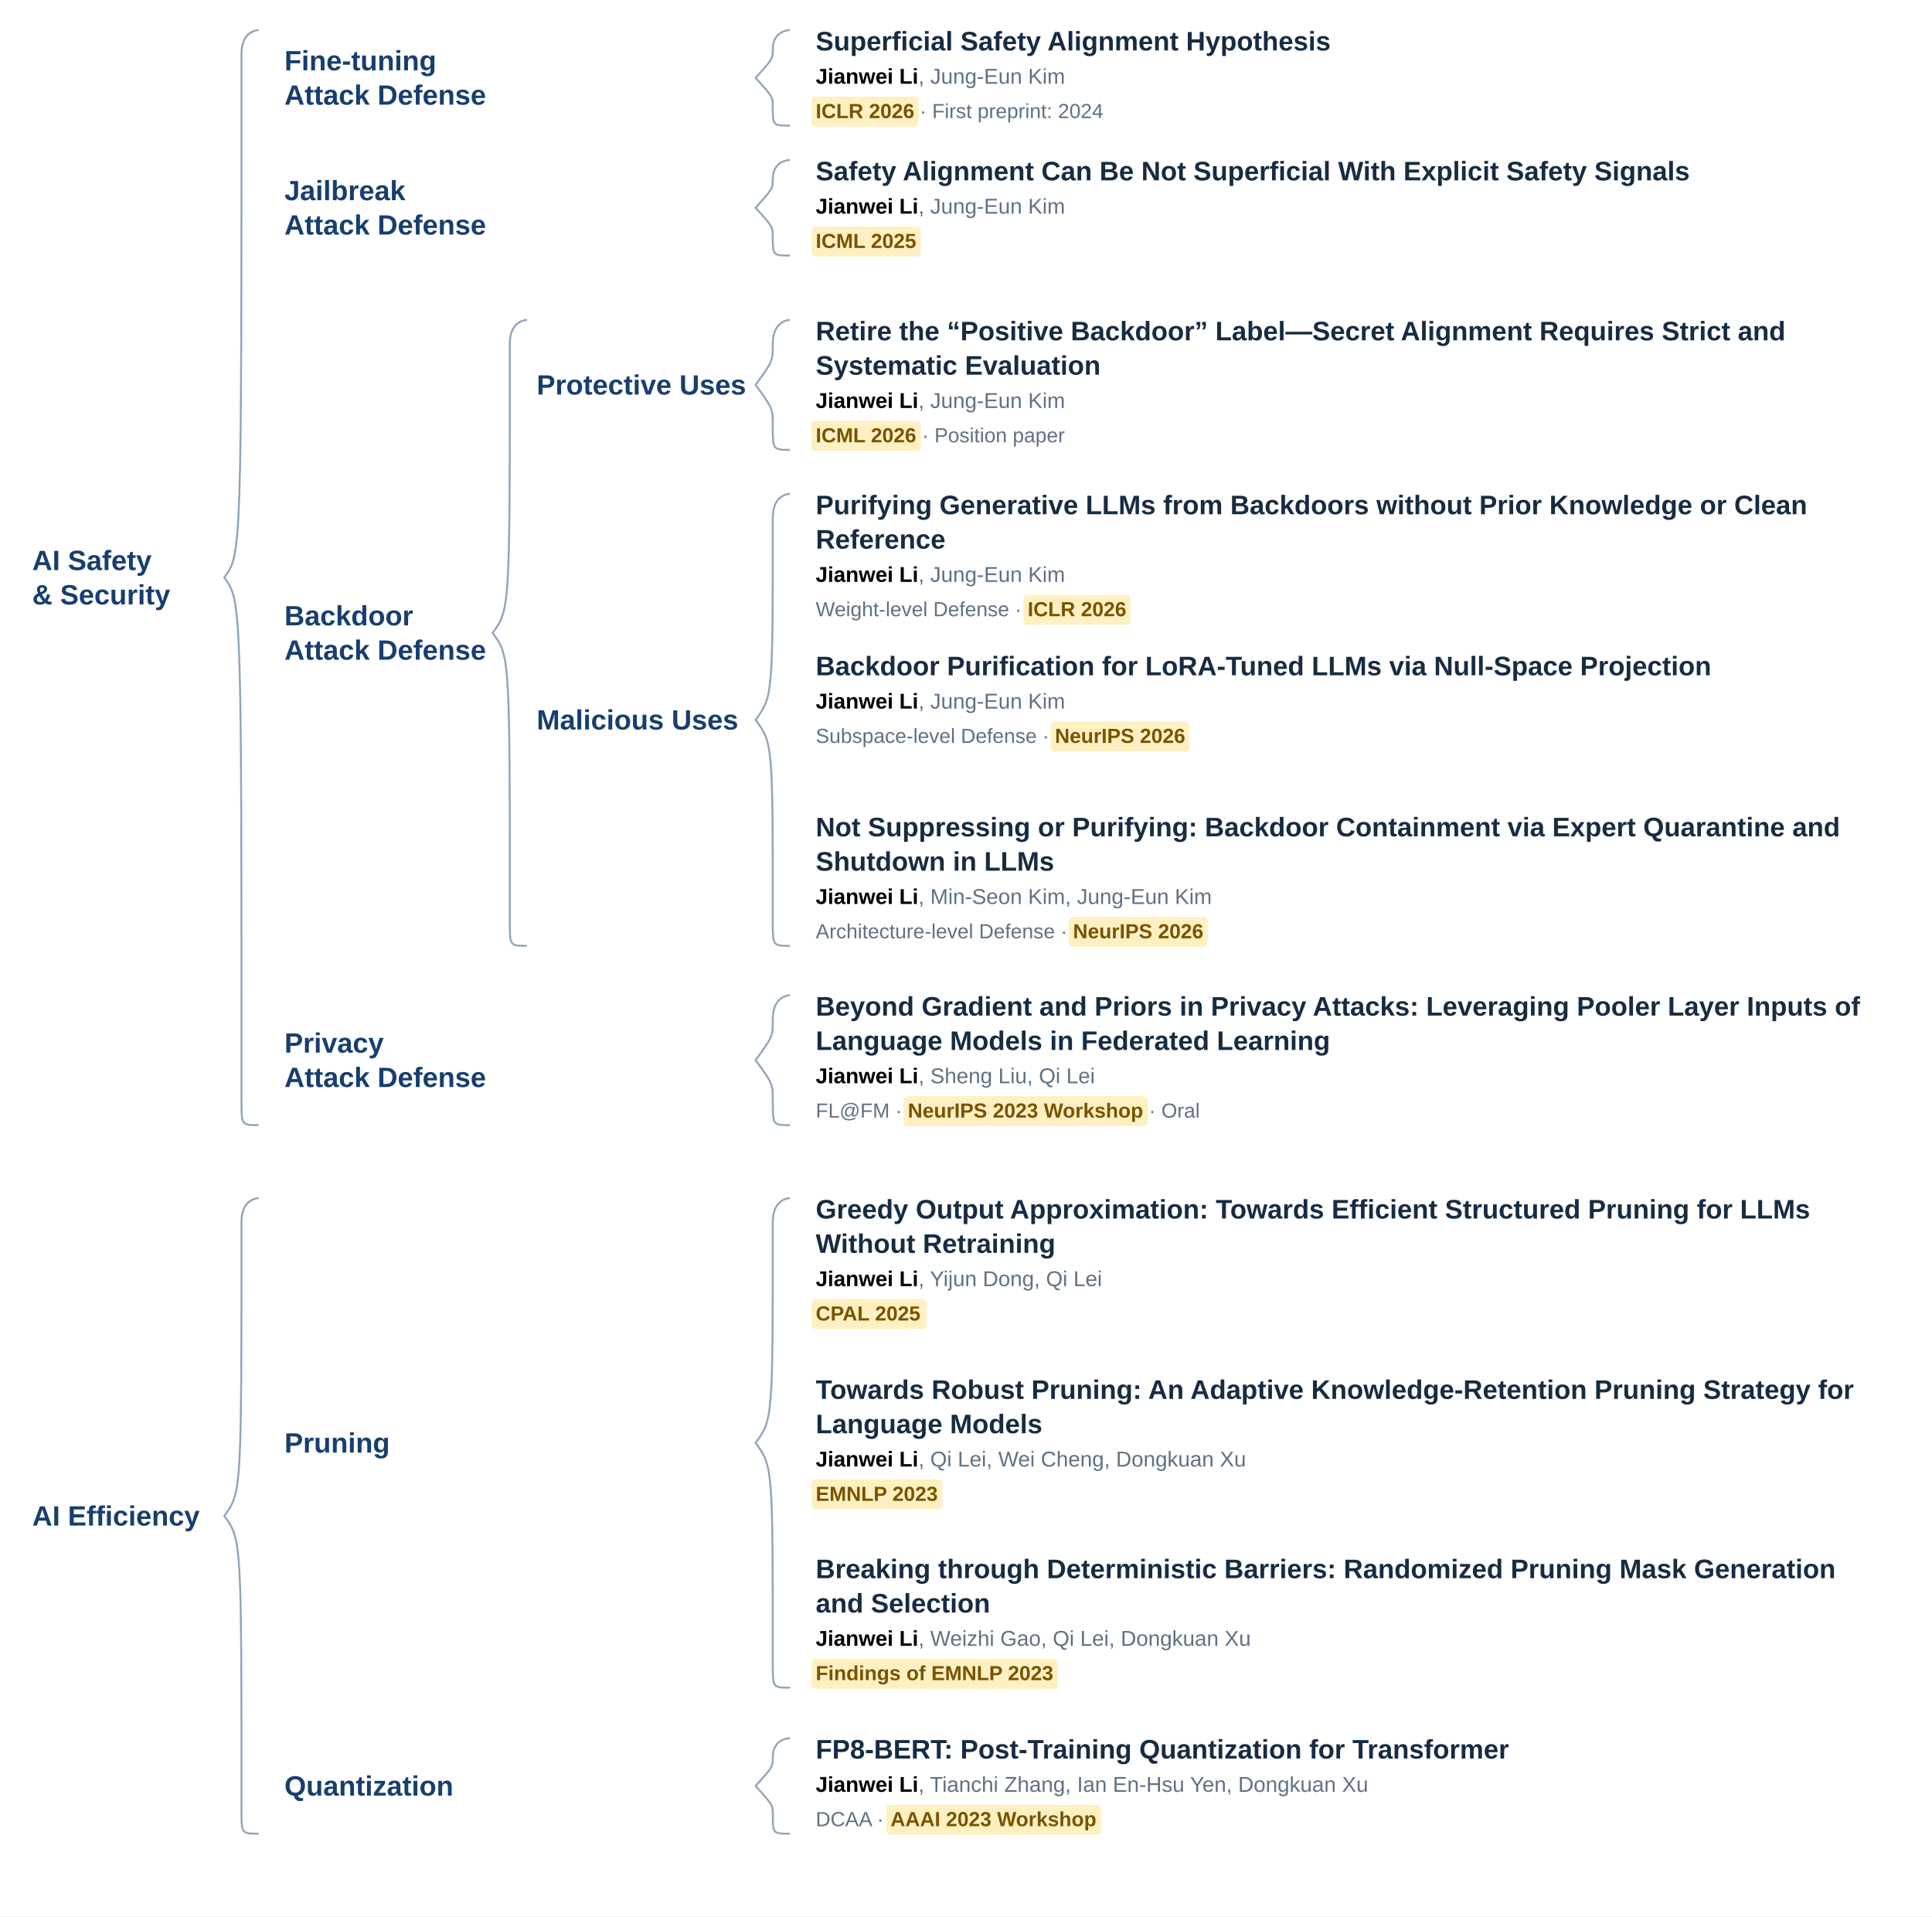
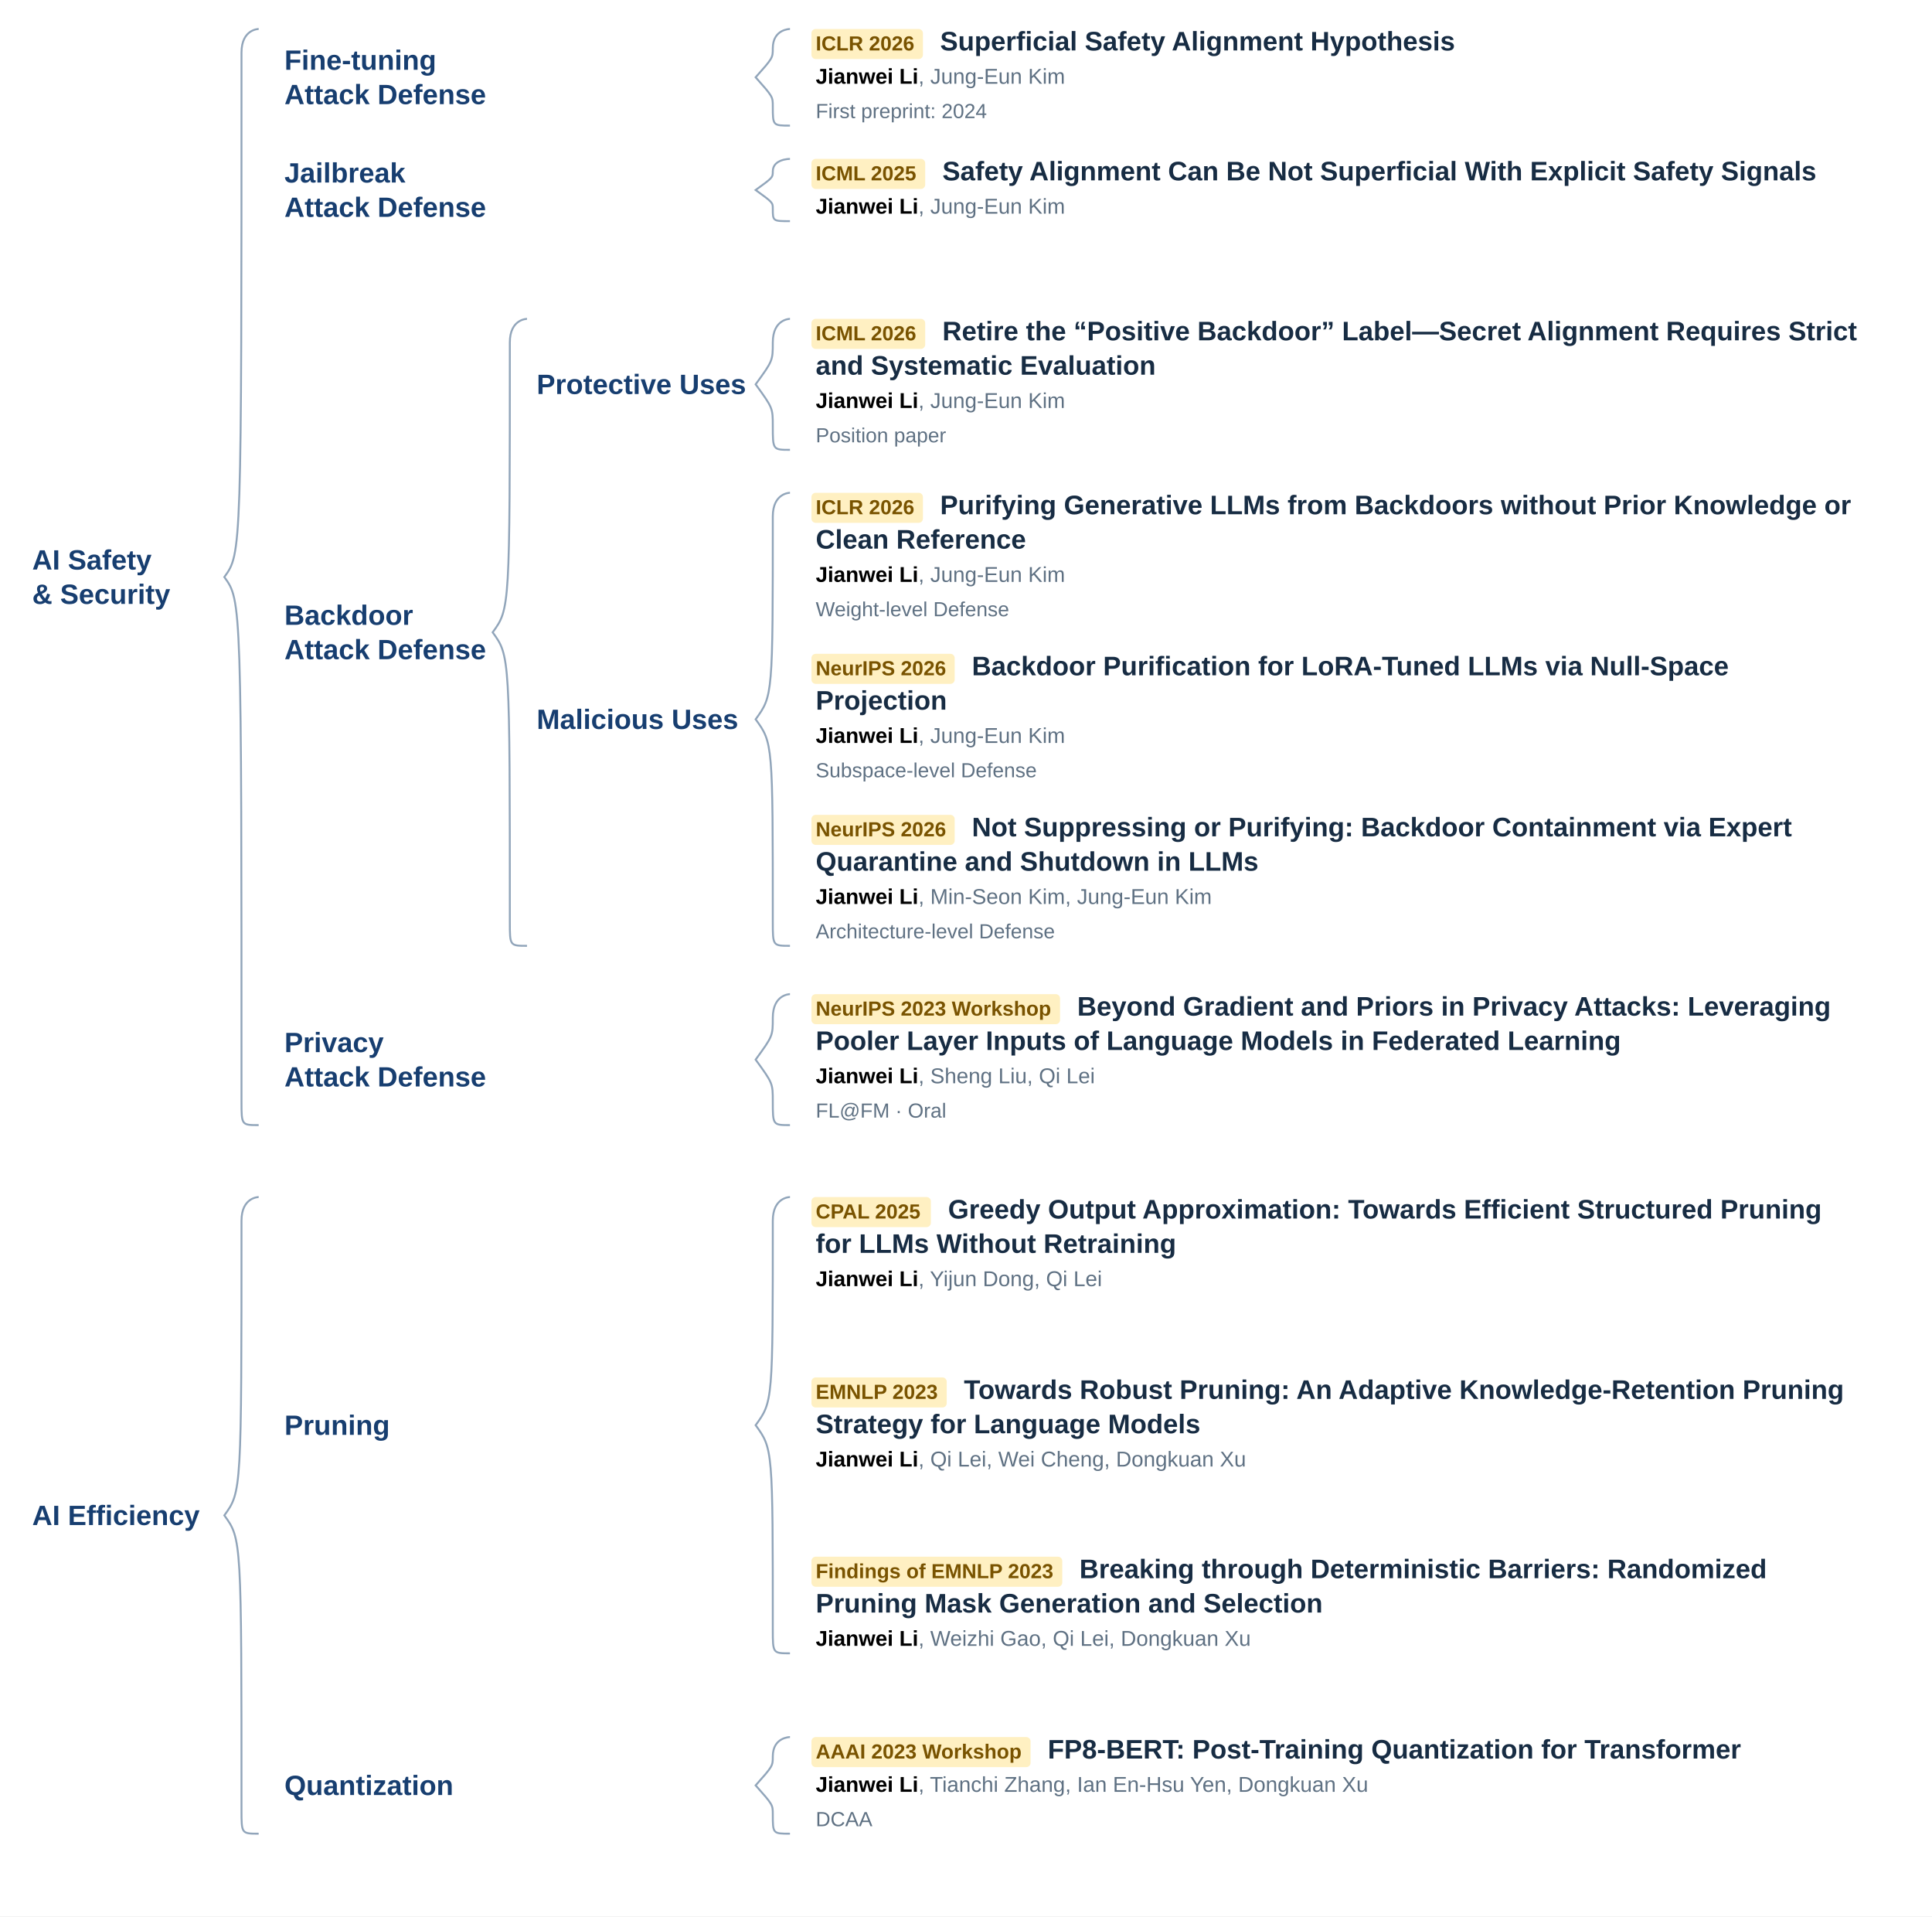
<svg xmlns="http://www.w3.org/2000/svg" width="1800" height="1785" viewBox="0 0 1800 1785" role="img" aria-labelledby="title desc">
  <rect x="0" y="0" width="1800" height="1785" rx="0" fill="#FFFFFF" stroke="none" />
-   <text x="760" y="47" font-family="Arial, Helvetica, sans-serif" font-size="25" font-weight="700" fill="#172C43">Superficial Safety Alignment Hypothesis</text>
+   <rect x="756" y="27" width="103.874" height="28" rx="4" fill="#FFF0C2" stroke="none" />
+   <text x="760" y="47" font-family="Arial, Helvetica, sans-serif" font-size="19" font-weight="700" fill="#795300">ICLR 2026</text>
+   <text x="875.874" y="47" font-family="Arial, Helvetica, sans-serif" font-size="25" font-weight="700" fill="#172C43">Superficial Safety Alignment Hypothesis</text>
  <text x="760" y="78" font-family="Arial, Helvetica, sans-serif" font-size="20" font-weight="400" fill="#5F7183" />
  <text x="760.0" y="78" font-family="Arial, Helvetica, sans-serif" font-size="20" font-weight="700" fill="#000000">Jianwei Li</text>
  <text x="855.586" y="78" font-family="Arial, Helvetica, sans-serif" font-size="20" font-weight="400" fill="#5F7183">, Jung-Eun Kim</text>
-   <text x="760" y="110" font-family="Arial, Helvetica, sans-serif" font-size="19" font-weight="400" fill="#5F7183" />
-   <rect x="756.0" y="90" width="99.874" height="28" rx="4" fill="#FFF0C2" stroke="none" />
-   <text x="760.0" y="110" font-family="Arial, Helvetica, sans-serif" font-size="19" font-weight="700" fill="#795300">ICLR 2026</text>
-   <text x="856.874" y="110" font-family="Arial, Helvetica, sans-serif" font-size="19" font-weight="400" fill="#5F7183"> · First preprint: 2024</text>
-   <text x="760" y="168" font-family="Arial, Helvetica, sans-serif" font-size="25" font-weight="700" fill="#172C43">Safety Alignment Can Be Not Superficial With Explicit Safety Signals</text>
+   <text x="760" y="110" font-family="Arial, Helvetica, sans-serif" font-size="19" font-weight="400" fill="#5F7183">First preprint: 2024</text>
+   <rect x="756" y="148" width="105.979" height="28" rx="4" fill="#FFF0C2" stroke="none" />
+   <text x="760" y="168" font-family="Arial, Helvetica, sans-serif" font-size="19" font-weight="700" fill="#795300">ICML 2025</text>
+   <text x="877.979" y="168" font-family="Arial, Helvetica, sans-serif" font-size="25" font-weight="700" fill="#172C43">Safety Alignment Can Be Not Superficial With Explicit Safety Signals</text>
  <text x="760" y="199" font-family="Arial, Helvetica, sans-serif" font-size="20" font-weight="400" fill="#5F7183" />
  <text x="760.0" y="199" font-family="Arial, Helvetica, sans-serif" font-size="20" font-weight="700" fill="#000000">Jianwei Li</text>
  <text x="855.586" y="199" font-family="Arial, Helvetica, sans-serif" font-size="20" font-weight="400" fill="#5F7183">, Jung-Eun Kim</text>
-   <text x="760" y="231" font-family="Arial, Helvetica, sans-serif" font-size="19" font-weight="400" fill="#5F7183" />
-   <rect x="756.0" y="211" width="101.979" height="28" rx="4" fill="#FFF0C2" stroke="none" />
-   <text x="760.0" y="231" font-family="Arial, Helvetica, sans-serif" font-size="19" font-weight="700" fill="#795300">ICML 2025</text>
-   <text x="858.979" y="231" font-family="Arial, Helvetica, sans-serif" font-size="19" font-weight="400" fill="#5F7183" />
-   <text x="760" y="317" font-family="Arial, Helvetica, sans-serif" font-size="25" font-weight="700" fill="#172C43">Retire the “Positive Backdoor” Label—Secret Alignment Requires Strict and</text>
-   <text x="760" y="349" font-family="Arial, Helvetica, sans-serif" font-size="25" font-weight="700" fill="#172C43">Systematic Evaluation</text>
+   <rect x="756" y="297" width="105.979" height="28" rx="4" fill="#FFF0C2" stroke="none" />
+   <text x="760" y="317" font-family="Arial, Helvetica, sans-serif" font-size="19" font-weight="700" fill="#795300">ICML 2026</text>
+   <text x="877.979" y="317" font-family="Arial, Helvetica, sans-serif" font-size="25" font-weight="700" fill="#172C43">Retire the “Positive Backdoor” Label—Secret Alignment Requires Strict</text>
+   <text x="760" y="349" font-family="Arial, Helvetica, sans-serif" font-size="25" font-weight="700" fill="#172C43">and Systematic Evaluation</text>
  <text x="760" y="380" font-family="Arial, Helvetica, sans-serif" font-size="20" font-weight="400" fill="#5F7183" />
  <text x="760.0" y="380" font-family="Arial, Helvetica, sans-serif" font-size="20" font-weight="700" fill="#000000">Jianwei Li</text>
  <text x="855.586" y="380" font-family="Arial, Helvetica, sans-serif" font-size="20" font-weight="400" fill="#5F7183">, Jung-Eun Kim</text>
-   <text x="760" y="412" font-family="Arial, Helvetica, sans-serif" font-size="19" font-weight="400" fill="#5F7183" />
-   <rect x="756.0" y="392" width="101.979" height="28" rx="4" fill="#FFF0C2" stroke="none" />
-   <text x="760.0" y="412" font-family="Arial, Helvetica, sans-serif" font-size="19" font-weight="700" fill="#795300">ICML 2026</text>
-   <text x="858.979" y="412" font-family="Arial, Helvetica, sans-serif" font-size="19" font-weight="400" fill="#5F7183"> · Position paper</text>
-   <text x="760" y="479" font-family="Arial, Helvetica, sans-serif" font-size="25" font-weight="700" fill="#172C43">Purifying Generative LLMs from Backdoors without Prior Knowledge or Clean</text>
-   <text x="760" y="511" font-family="Arial, Helvetica, sans-serif" font-size="25" font-weight="700" fill="#172C43">Reference</text>
+   <text x="760" y="412" font-family="Arial, Helvetica, sans-serif" font-size="19" font-weight="400" fill="#5F7183">Position paper</text>
+   <rect x="756" y="459" width="103.874" height="28" rx="4" fill="#FFF0C2" stroke="none" />
+   <text x="760" y="479" font-family="Arial, Helvetica, sans-serif" font-size="19" font-weight="700" fill="#795300">ICLR 2026</text>
+   <text x="875.874" y="479" font-family="Arial, Helvetica, sans-serif" font-size="25" font-weight="700" fill="#172C43">Purifying Generative LLMs from Backdoors without Prior Knowledge or</text>
+   <text x="760" y="511" font-family="Arial, Helvetica, sans-serif" font-size="25" font-weight="700" fill="#172C43">Clean Reference</text>
  <text x="760" y="542" font-family="Arial, Helvetica, sans-serif" font-size="20" font-weight="400" fill="#5F7183" />
  <text x="760.0" y="542" font-family="Arial, Helvetica, sans-serif" font-size="20" font-weight="700" fill="#000000">Jianwei Li</text>
  <text x="855.586" y="542" font-family="Arial, Helvetica, sans-serif" font-size="20" font-weight="400" fill="#5F7183">, Jung-Eun Kim</text>
-   <text x="760" y="574" font-family="Arial, Helvetica, sans-serif" font-size="19" font-weight="400" fill="#5F7183">Weight-level Defense · </text>
-   <rect x="953.468" y="554" width="99.874" height="28" rx="4" fill="#FFF0C2" stroke="none" />
-   <text x="957.468" y="574" font-family="Arial, Helvetica, sans-serif" font-size="19" font-weight="700" fill="#795300">ICLR 2026</text>
-   <text x="1054.342" y="574" font-family="Arial, Helvetica, sans-serif" font-size="19" font-weight="400" fill="#5F7183" />
-   <text x="760" y="629" font-family="Arial, Helvetica, sans-serif" font-size="25" font-weight="700" fill="#172C43">Backdoor Purification for LoRA-Tuned LLMs via Null-Space Projection</text>
-   <text x="760" y="660" font-family="Arial, Helvetica, sans-serif" font-size="20" font-weight="400" fill="#5F7183" />
-   <text x="760.0" y="660" font-family="Arial, Helvetica, sans-serif" font-size="20" font-weight="700" fill="#000000">Jianwei Li</text>
-   <text x="855.586" y="660" font-family="Arial, Helvetica, sans-serif" font-size="20" font-weight="400" fill="#5F7183">, Jung-Eun Kim</text>
-   <text x="760" y="692" font-family="Arial, Helvetica, sans-serif" font-size="19" font-weight="400" fill="#5F7183">Subspace-level Defense · </text>
-   <rect x="978.842" y="672" width="129.459" height="28" rx="4" fill="#FFF0C2" stroke="none" />
-   <text x="982.842" y="692" font-family="Arial, Helvetica, sans-serif" font-size="19" font-weight="700" fill="#795300">NeurIPS 2026</text>
-   <text x="1109.301" y="692" font-family="Arial, Helvetica, sans-serif" font-size="19" font-weight="400" fill="#5F7183" />
-   <text x="760" y="779" font-family="Arial, Helvetica, sans-serif" font-size="25" font-weight="700" fill="#172C43">Not Suppressing or Purifying: Backdoor Containment via Expert Quarantine and</text>
-   <text x="760" y="811" font-family="Arial, Helvetica, sans-serif" font-size="25" font-weight="700" fill="#172C43">Shutdown in LLMs</text>
+   <text x="760" y="574" font-family="Arial, Helvetica, sans-serif" font-size="19" font-weight="400" fill="#5F7183">Weight-level Defense</text>
+   <rect x="756" y="609" width="133.459" height="28" rx="4" fill="#FFF0C2" stroke="none" />
+   <text x="760" y="629" font-family="Arial, Helvetica, sans-serif" font-size="19" font-weight="700" fill="#795300">NeurIPS 2026</text>
+   <text x="905.459" y="629" font-family="Arial, Helvetica, sans-serif" font-size="25" font-weight="700" fill="#172C43">Backdoor Purification for LoRA-Tuned LLMs via Null-Space</text>
+   <text x="760" y="661" font-family="Arial, Helvetica, sans-serif" font-size="25" font-weight="700" fill="#172C43">Projection</text>
+   <text x="760" y="692" font-family="Arial, Helvetica, sans-serif" font-size="20" font-weight="400" fill="#5F7183" />
+   <text x="760.0" y="692" font-family="Arial, Helvetica, sans-serif" font-size="20" font-weight="700" fill="#000000">Jianwei Li</text>
+   <text x="855.586" y="692" font-family="Arial, Helvetica, sans-serif" font-size="20" font-weight="400" fill="#5F7183">, Jung-Eun Kim</text>
+   <text x="760" y="724" font-family="Arial, Helvetica, sans-serif" font-size="19" font-weight="400" fill="#5F7183">Subspace-level Defense</text>
+   <rect x="756" y="759" width="133.459" height="28" rx="4" fill="#FFF0C2" stroke="none" />
+   <text x="760" y="779" font-family="Arial, Helvetica, sans-serif" font-size="19" font-weight="700" fill="#795300">NeurIPS 2026</text>
+   <text x="905.459" y="779" font-family="Arial, Helvetica, sans-serif" font-size="25" font-weight="700" fill="#172C43">Not Suppressing or Purifying: Backdoor Containment via Expert</text>
+   <text x="760" y="811" font-family="Arial, Helvetica, sans-serif" font-size="25" font-weight="700" fill="#172C43">Quarantine and Shutdown in LLMs</text>
  <text x="760" y="842" font-family="Arial, Helvetica, sans-serif" font-size="20" font-weight="400" fill="#5F7183" />
  <text x="760.0" y="842" font-family="Arial, Helvetica, sans-serif" font-size="20" font-weight="700" fill="#000000">Jianwei Li</text>
  <text x="855.586" y="842" font-family="Arial, Helvetica, sans-serif" font-size="20" font-weight="400" fill="#5F7183">, Min-Seon Kim, Jung-Eun Kim</text>
-   <text x="760" y="874" font-family="Arial, Helvetica, sans-serif" font-size="19" font-weight="400" fill="#5F7183">Architecture-level Defense · </text>
-   <rect x="995.708" y="854" width="129.459" height="28" rx="4" fill="#FFF0C2" stroke="none" />
-   <text x="999.708" y="874" font-family="Arial, Helvetica, sans-serif" font-size="19" font-weight="700" fill="#795300">NeurIPS 2026</text>
-   <text x="1126.167" y="874" font-family="Arial, Helvetica, sans-serif" font-size="19" font-weight="400" fill="#5F7183" />
-   <text x="760" y="946" font-family="Arial, Helvetica, sans-serif" font-size="25" font-weight="700" fill="#172C43">Beyond Gradient and Priors in Privacy Attacks: Leveraging Pooler Layer Inputs of</text>
-   <text x="760" y="978" font-family="Arial, Helvetica, sans-serif" font-size="25" font-weight="700" fill="#172C43">Language Models in Federated Learning</text>
+   <text x="760" y="874" font-family="Arial, Helvetica, sans-serif" font-size="19" font-weight="400" fill="#5F7183">Architecture-level Defense</text>
+   <rect x="756" y="926" width="231.623" height="28" rx="4" fill="#FFF0C2" stroke="none" />
+   <text x="760" y="946" font-family="Arial, Helvetica, sans-serif" font-size="19" font-weight="700" fill="#795300">NeurIPS 2023 Workshop</text>
+   <text x="1003.623" y="946" font-family="Arial, Helvetica, sans-serif" font-size="25" font-weight="700" fill="#172C43">Beyond Gradient and Priors in Privacy Attacks: Leveraging</text>
+   <text x="760" y="978" font-family="Arial, Helvetica, sans-serif" font-size="25" font-weight="700" fill="#172C43">Pooler Layer Inputs of Language Models in Federated Learning</text>
  <text x="760" y="1009" font-family="Arial, Helvetica, sans-serif" font-size="20" font-weight="400" fill="#5F7183" />
  <text x="760.0" y="1009" font-family="Arial, Helvetica, sans-serif" font-size="20" font-weight="700" fill="#000000">Jianwei Li</text>
  <text x="855.586" y="1009" font-family="Arial, Helvetica, sans-serif" font-size="20" font-weight="400" fill="#5F7183">, Sheng Liu, Qi Lei</text>
-   <text x="760" y="1041" font-family="Arial, Helvetica, sans-serif" font-size="19" font-weight="400" fill="#5F7183">FL@FM · </text>
-   <rect x="841.778" y="1021" width="227.623" height="28" rx="4" fill="#FFF0C2" stroke="none" />
-   <text x="845.778" y="1041" font-family="Arial, Helvetica, sans-serif" font-size="19" font-weight="700" fill="#795300">NeurIPS 2023 Workshop</text>
-   <text x="1070.401" y="1041" font-family="Arial, Helvetica, sans-serif" font-size="19" font-weight="400" fill="#5F7183"> · Oral</text>
-   <text x="760" y="1135" font-family="Arial, Helvetica, sans-serif" font-size="25" font-weight="700" fill="#172C43">Greedy Output Approximation: Towards Efficient Structured Pruning for LLMs</text>
-   <text x="760" y="1167" font-family="Arial, Helvetica, sans-serif" font-size="25" font-weight="700" fill="#172C43">Without Retraining</text>
+   <text x="760" y="1041" font-family="Arial, Helvetica, sans-serif" font-size="19" font-weight="400" fill="#5F7183">FL@FM · Oral</text>
+   <rect x="756" y="1115" width="111.268" height="28" rx="4" fill="#FFF0C2" stroke="none" />
+   <text x="760" y="1135" font-family="Arial, Helvetica, sans-serif" font-size="19" font-weight="700" fill="#795300">CPAL 2025</text>
+   <text x="883.268" y="1135" font-family="Arial, Helvetica, sans-serif" font-size="25" font-weight="700" fill="#172C43">Greedy Output Approximation: Towards Efficient Structured Pruning</text>
+   <text x="760" y="1167" font-family="Arial, Helvetica, sans-serif" font-size="25" font-weight="700" fill="#172C43">for LLMs Without Retraining</text>
  <text x="760" y="1198" font-family="Arial, Helvetica, sans-serif" font-size="20" font-weight="400" fill="#5F7183" />
  <text x="760.0" y="1198" font-family="Arial, Helvetica, sans-serif" font-size="20" font-weight="700" fill="#000000">Jianwei Li</text>
  <text x="855.586" y="1198" font-family="Arial, Helvetica, sans-serif" font-size="20" font-weight="400" fill="#5F7183">, Yijun Dong, Qi Lei</text>
-   <text x="760" y="1230" font-family="Arial, Helvetica, sans-serif" font-size="19" font-weight="400" fill="#5F7183" />
-   <rect x="756.0" y="1210" width="107.268" height="28" rx="4" fill="#FFF0C2" stroke="none" />
-   <text x="760.0" y="1230" font-family="Arial, Helvetica, sans-serif" font-size="19" font-weight="700" fill="#795300">CPAL 2025</text>
-   <text x="864.268" y="1230" font-family="Arial, Helvetica, sans-serif" font-size="19" font-weight="400" fill="#5F7183" />
-   <text x="760" y="1303" font-family="Arial, Helvetica, sans-serif" font-size="25" font-weight="700" fill="#172C43">Towards Robust Pruning: An Adaptive Knowledge-Retention Pruning Strategy for</text>
-   <text x="760" y="1335" font-family="Arial, Helvetica, sans-serif" font-size="25" font-weight="700" fill="#172C43">Language Models</text>
+   <rect x="756" y="1283" width="126.046" height="28" rx="4" fill="#FFF0C2" stroke="none" />
+   <text x="760" y="1303" font-family="Arial, Helvetica, sans-serif" font-size="19" font-weight="700" fill="#795300">EMNLP 2023</text>
+   <text x="898.046" y="1303" font-family="Arial, Helvetica, sans-serif" font-size="25" font-weight="700" fill="#172C43">Towards Robust Pruning: An Adaptive Knowledge-Retention Pruning</text>
+   <text x="760" y="1335" font-family="Arial, Helvetica, sans-serif" font-size="25" font-weight="700" fill="#172C43">Strategy for Language Models</text>
  <text x="760" y="1366" font-family="Arial, Helvetica, sans-serif" font-size="20" font-weight="400" fill="#5F7183" />
  <text x="760.0" y="1366" font-family="Arial, Helvetica, sans-serif" font-size="20" font-weight="700" fill="#000000">Jianwei Li</text>
  <text x="855.586" y="1366" font-family="Arial, Helvetica, sans-serif" font-size="20" font-weight="400" fill="#5F7183">, Qi Lei, Wei Cheng, Dongkuan Xu</text>
-   <text x="760" y="1398" font-family="Arial, Helvetica, sans-serif" font-size="19" font-weight="400" fill="#5F7183" />
-   <rect x="756.0" y="1378" width="122.046" height="28" rx="4" fill="#FFF0C2" stroke="none" />
-   <text x="760.0" y="1398" font-family="Arial, Helvetica, sans-serif" font-size="19" font-weight="700" fill="#795300">EMNLP 2023</text>
-   <text x="879.046" y="1398" font-family="Arial, Helvetica, sans-serif" font-size="19" font-weight="400" fill="#5F7183" />
-   <text x="760" y="1470" font-family="Arial, Helvetica, sans-serif" font-size="25" font-weight="700" fill="#172C43">Breaking through Deterministic Barriers: Randomized Pruning Mask Generation</text>
-   <text x="760" y="1502" font-family="Arial, Helvetica, sans-serif" font-size="25" font-weight="700" fill="#172C43">and Selection</text>
+   <rect x="756" y="1450" width="233.691" height="28" rx="4" fill="#FFF0C2" stroke="none" />
+   <text x="760" y="1470" font-family="Arial, Helvetica, sans-serif" font-size="19" font-weight="700" fill="#795300">Findings of EMNLP 2023</text>
+   <text x="1005.691" y="1470" font-family="Arial, Helvetica, sans-serif" font-size="25" font-weight="700" fill="#172C43">Breaking through Deterministic Barriers: Randomized</text>
+   <text x="760" y="1502" font-family="Arial, Helvetica, sans-serif" font-size="25" font-weight="700" fill="#172C43">Pruning Mask Generation and Selection</text>
  <text x="760" y="1533" font-family="Arial, Helvetica, sans-serif" font-size="20" font-weight="400" fill="#5F7183" />
  <text x="760.0" y="1533" font-family="Arial, Helvetica, sans-serif" font-size="20" font-weight="700" fill="#000000">Jianwei Li</text>
  <text x="855.586" y="1533" font-family="Arial, Helvetica, sans-serif" font-size="20" font-weight="400" fill="#5F7183">, Weizhi Gao, Qi Lei, Dongkuan Xu</text>
-   <text x="760" y="1565" font-family="Arial, Helvetica, sans-serif" font-size="19" font-weight="400" fill="#5F7183" />
-   <rect x="756.0" y="1545" width="229.691" height="28" rx="4" fill="#FFF0C2" stroke="none" />
-   <text x="760.0" y="1565" font-family="Arial, Helvetica, sans-serif" font-size="19" font-weight="700" fill="#795300">Findings of EMNLP 2023</text>
-   <text x="986.691" y="1565" font-family="Arial, Helvetica, sans-serif" font-size="19" font-weight="400" fill="#5F7183" />
-   <text x="760" y="1638" font-family="Arial, Helvetica, sans-serif" font-size="25" font-weight="700" fill="#172C43">FP8-BERT: Post-Training Quantization for Transformer</text>
+   <rect x="756" y="1618" width="204.152" height="28" rx="4" fill="#FFF0C2" stroke="none" />
+   <text x="760" y="1638" font-family="Arial, Helvetica, sans-serif" font-size="19" font-weight="700" fill="#795300">AAAI 2023 Workshop</text>
+   <text x="976.152" y="1638" font-family="Arial, Helvetica, sans-serif" font-size="25" font-weight="700" fill="#172C43">FP8-BERT: Post-Training Quantization for Transformer</text>
  <text x="760" y="1669" font-family="Arial, Helvetica, sans-serif" font-size="20" font-weight="400" fill="#5F7183" />
  <text x="760.0" y="1669" font-family="Arial, Helvetica, sans-serif" font-size="20" font-weight="700" fill="#000000">Jianwei Li</text>
  <text x="855.586" y="1669" font-family="Arial, Helvetica, sans-serif" font-size="20" font-weight="400" fill="#5F7183">, Tianchi Zhang, Ian En-Hsu Yen, Dongkuan Xu</text>
-   <text x="760" y="1701" font-family="Arial, Helvetica, sans-serif" font-size="19" font-weight="400" fill="#5F7183">DCAA · </text>
-   <rect x="825.673" y="1681" width="200.152" height="28" rx="4" fill="#FFF0C2" stroke="none" />
-   <text x="829.673" y="1701" font-family="Arial, Helvetica, sans-serif" font-size="19" font-weight="700" fill="#795300">AAAI 2023 Workshop</text>
-   <text x="1026.825" y="1701" font-family="Arial, Helvetica, sans-serif" font-size="19" font-weight="400" fill="#5F7183" />
-   <text x="265" y="65.5" font-family="Arial, Helvetica, sans-serif" font-size="26" font-weight="700" fill="#173E70">Fine-tuning</text>
-   <text x="265" y="97.5" font-family="Arial, Helvetica, sans-serif" font-size="26" font-weight="700" fill="#173E70">Attack Defense</text>
-   <path d="M736 28 C736 28 720 28 720 45.8 C720 54.7 720 54.7 704 72.5 C720 90.3 720 90.3 720 99.2 C720 117 720 117 736 117" fill="none" stroke="#91A5BA" stroke-width="1.8" />
-   <text x="265" y="186.5" font-family="Arial, Helvetica, sans-serif" font-size="26" font-weight="700" fill="#173E70">Jailbreak</text>
-   <text x="265" y="218.5" font-family="Arial, Helvetica, sans-serif" font-size="26" font-weight="700" fill="#173E70">Attack Defense</text>
-   <path d="M736 149 C736 149 720 149 720 166.8 C720 175.7 720 175.7 704 193.5 C720 211.3 720 211.3 720 220.2 C720 238 720 238 736 238" fill="none" stroke="#91A5BA" stroke-width="1.8" />
-   <text x="500" y="367.5" font-family="Arial, Helvetica, sans-serif" font-size="26" font-weight="700" fill="#173E70">Protective Uses</text>
-   <path d="M736 298 C736 298 720 298 720 320 C720 336.5 720 336.5 704 358.5 C720 380.5 720 380.5 720 397 C720 419 720 419 736 419" fill="none" stroke="#91A5BA" stroke-width="1.8" />
-   <text x="500" y="679.5" font-family="Arial, Helvetica, sans-serif" font-size="26" font-weight="700" fill="#173E70">Malicious Uses</text>
-   <path d="M736 460 C736 460 720 460 720 482 C720 648.5 720 648.5 704 670.5 C720 692.5 720 692.5 720 859 C720 881 720 881 736 881" fill="none" stroke="#91A5BA" stroke-width="1.8" />
-   <text x="265" y="582.5" font-family="Arial, Helvetica, sans-serif" font-size="26" font-weight="700" fill="#173E70">Backdoor</text>
-   <text x="265" y="614.5" font-family="Arial, Helvetica, sans-serif" font-size="26" font-weight="700" fill="#173E70">Attack Defense</text>
-   <path d="M491 298 C491 298 475 298 475 320 C475 567.5 475 567.5 459 589.5 C475 611.5 475 611.5 475 859 C475 881 475 881 491 881" fill="none" stroke="#91A5BA" stroke-width="1.8" />
-   <text x="265" y="980.5" font-family="Arial, Helvetica, sans-serif" font-size="26" font-weight="700" fill="#173E70">Privacy</text>
-   <text x="265" y="1012.5" font-family="Arial, Helvetica, sans-serif" font-size="26" font-weight="700" fill="#173E70">Attack Defense</text>
-   <path d="M736 927 C736 927 720 927 720 949 C720 965.5 720 965.5 704 987.5 C720 1009.5 720 1009.5 720 1026 C720 1048 720 1048 736 1048" fill="none" stroke="#91A5BA" stroke-width="1.8" />
-   <text x="30" y="531.0" font-family="Arial, Helvetica, sans-serif" font-size="26" font-weight="700" fill="#173E70">AI Safety</text>
-   <text x="30" y="563.0" font-family="Arial, Helvetica, sans-serif" font-size="26" font-weight="700" fill="#173E70">&amp; Security</text>
-   <path d="M241 28 C241 28 225 28 225 50 C225 516.0 225 516.0 209 538.0 C225 560.0 225 560.0 225 1026 C225 1048 225 1048 241 1048" fill="none" stroke="#91A5BA" stroke-width="1.8" />
-   <text x="265" y="1353.0" font-family="Arial, Helvetica, sans-serif" font-size="26" font-weight="700" fill="#173E70">Pruning</text>
-   <path d="M736 1116 C736 1116 720 1116 720 1138 C720 1322.0 720 1322.0 704 1344.0 C720 1366.0 720 1366.0 720 1550 C720 1572 720 1572 736 1572" fill="none" stroke="#91A5BA" stroke-width="1.8" />
-   <text x="265" y="1672.5" font-family="Arial, Helvetica, sans-serif" font-size="26" font-weight="700" fill="#173E70">Quantization</text>
-   <path d="M736 1619 C736 1619 720 1619 720 1636.8 C720 1645.7 720 1645.7 704 1663.5 C720 1681.3 720 1681.3 720 1690.2 C720 1708 720 1708 736 1708" fill="none" stroke="#91A5BA" stroke-width="1.8" />
-   <text x="30" y="1421.0" font-family="Arial, Helvetica, sans-serif" font-size="26" font-weight="700" fill="#173E70">AI Efficiency</text>
-   <path d="M241 1116 C241 1116 225 1116 225 1138 C225 1390.0 225 1390.0 209 1412.0 C225 1434.0 225 1434.0 225 1686 C225 1708 225 1708 241 1708" fill="none" stroke="#91A5BA" stroke-width="1.8" />
+   <text x="760" y="1701" font-family="Arial, Helvetica, sans-serif" font-size="19" font-weight="400" fill="#5F7183">DCAA</text>
+   <text x="265" y="65.0" font-family="Arial, Helvetica, sans-serif" font-size="26" font-weight="700" fill="#173E70">Fine-tuning</text>
+   <text x="265" y="97.0" font-family="Arial, Helvetica, sans-serif" font-size="26" font-weight="700" fill="#173E70">Attack Defense</text>
+   <path d="M736 27 C736 27 720 27 720 45.0 C720 54.0 720 54.0 704 72.0 C720 90.0 720 90.0 720 99.0 C720 117 720 117 736 117" fill="none" stroke="#91A5BA" stroke-width="1.8" />
+   <text x="265" y="170.0" font-family="Arial, Helvetica, sans-serif" font-size="26" font-weight="700" fill="#173E70">Jailbreak</text>
+   <text x="265" y="202.0" font-family="Arial, Helvetica, sans-serif" font-size="26" font-weight="700" fill="#173E70">Attack Defense</text>
+   <path d="M736 148 C736 148 720 148 720 159.6 C720 165.4 720 165.4 704 177.0 C720 188.6 720 188.6 720 194.4 C720 206 720 206 736 206" fill="none" stroke="#91A5BA" stroke-width="1.8" />
+   <text x="500" y="367.0" font-family="Arial, Helvetica, sans-serif" font-size="26" font-weight="700" fill="#173E70">Protective Uses</text>
+   <path d="M736 297 C736 297 720 297 720 319 C720 336.0 720 336.0 704 358.0 C720 380.0 720 380.0 720 397 C720 419 720 419 736 419" fill="none" stroke="#91A5BA" stroke-width="1.8" />
+   <text x="500" y="679.0" font-family="Arial, Helvetica, sans-serif" font-size="26" font-weight="700" fill="#173E70">Malicious Uses</text>
+   <path d="M736 459 C736 459 720 459 720 481 C720 648.0 720 648.0 704 670.0 C720 692.0 720 692.0 720 859 C720 881 720 881 736 881" fill="none" stroke="#91A5BA" stroke-width="1.8" />
+   <text x="265" y="582.0" font-family="Arial, Helvetica, sans-serif" font-size="26" font-weight="700" fill="#173E70">Backdoor</text>
+   <text x="265" y="614.0" font-family="Arial, Helvetica, sans-serif" font-size="26" font-weight="700" fill="#173E70">Attack Defense</text>
+   <path d="M491 297 C491 297 475 297 475 319 C475 567.0 475 567.0 459 589.0 C475 611.0 475 611.0 475 859 C475 881 475 881 491 881" fill="none" stroke="#91A5BA" stroke-width="1.8" />
+   <text x="265" y="980.0" font-family="Arial, Helvetica, sans-serif" font-size="26" font-weight="700" fill="#173E70">Privacy</text>
+   <text x="265" y="1012.0" font-family="Arial, Helvetica, sans-serif" font-size="26" font-weight="700" fill="#173E70">Attack Defense</text>
+   <path d="M736 926 C736 926 720 926 720 948 C720 965.0 720 965.0 704 987.0 C720 1009.0 720 1009.0 720 1026 C720 1048 720 1048 736 1048" fill="none" stroke="#91A5BA" stroke-width="1.8" />
+   <text x="30" y="530.5" font-family="Arial, Helvetica, sans-serif" font-size="26" font-weight="700" fill="#173E70">AI Safety</text>
+   <text x="30" y="562.5" font-family="Arial, Helvetica, sans-serif" font-size="26" font-weight="700" fill="#173E70">&amp; Security</text>
+   <path d="M241 27 C241 27 225 27 225 49 C225 515.5 225 515.5 209 537.5 C225 559.5 225 559.5 225 1026 C225 1048 225 1048 241 1048" fill="none" stroke="#91A5BA" stroke-width="1.8" />
+   <text x="265" y="1336.5" font-family="Arial, Helvetica, sans-serif" font-size="26" font-weight="700" fill="#173E70">Pruning</text>
+   <path d="M736 1115 C736 1115 720 1115 720 1137 C720 1305.5 720 1305.5 704 1327.5 C720 1349.5 720 1349.5 720 1518 C720 1540 720 1540 736 1540" fill="none" stroke="#91A5BA" stroke-width="1.8" />
+   <text x="265" y="1672.0" font-family="Arial, Helvetica, sans-serif" font-size="26" font-weight="700" fill="#173E70">Quantization</text>
+   <path d="M736 1618 C736 1618 720 1618 720 1636.0 C720 1645.0 720 1645.0 704 1663.0 C720 1681.0 720 1681.0 720 1690.0 C720 1708 720 1708 736 1708" fill="none" stroke="#91A5BA" stroke-width="1.8" />
+   <text x="30" y="1420.5" font-family="Arial, Helvetica, sans-serif" font-size="26" font-weight="700" fill="#173E70">AI Efficiency</text>
+   <path d="M241 1115 C241 1115 225 1115 225 1137 C225 1389.5 225 1389.5 209 1411.5 C225 1433.5 225 1433.5 225 1686 C225 1708 225 1708 241 1708" fill="none" stroke="#91A5BA" stroke-width="1.8" />
</svg>
